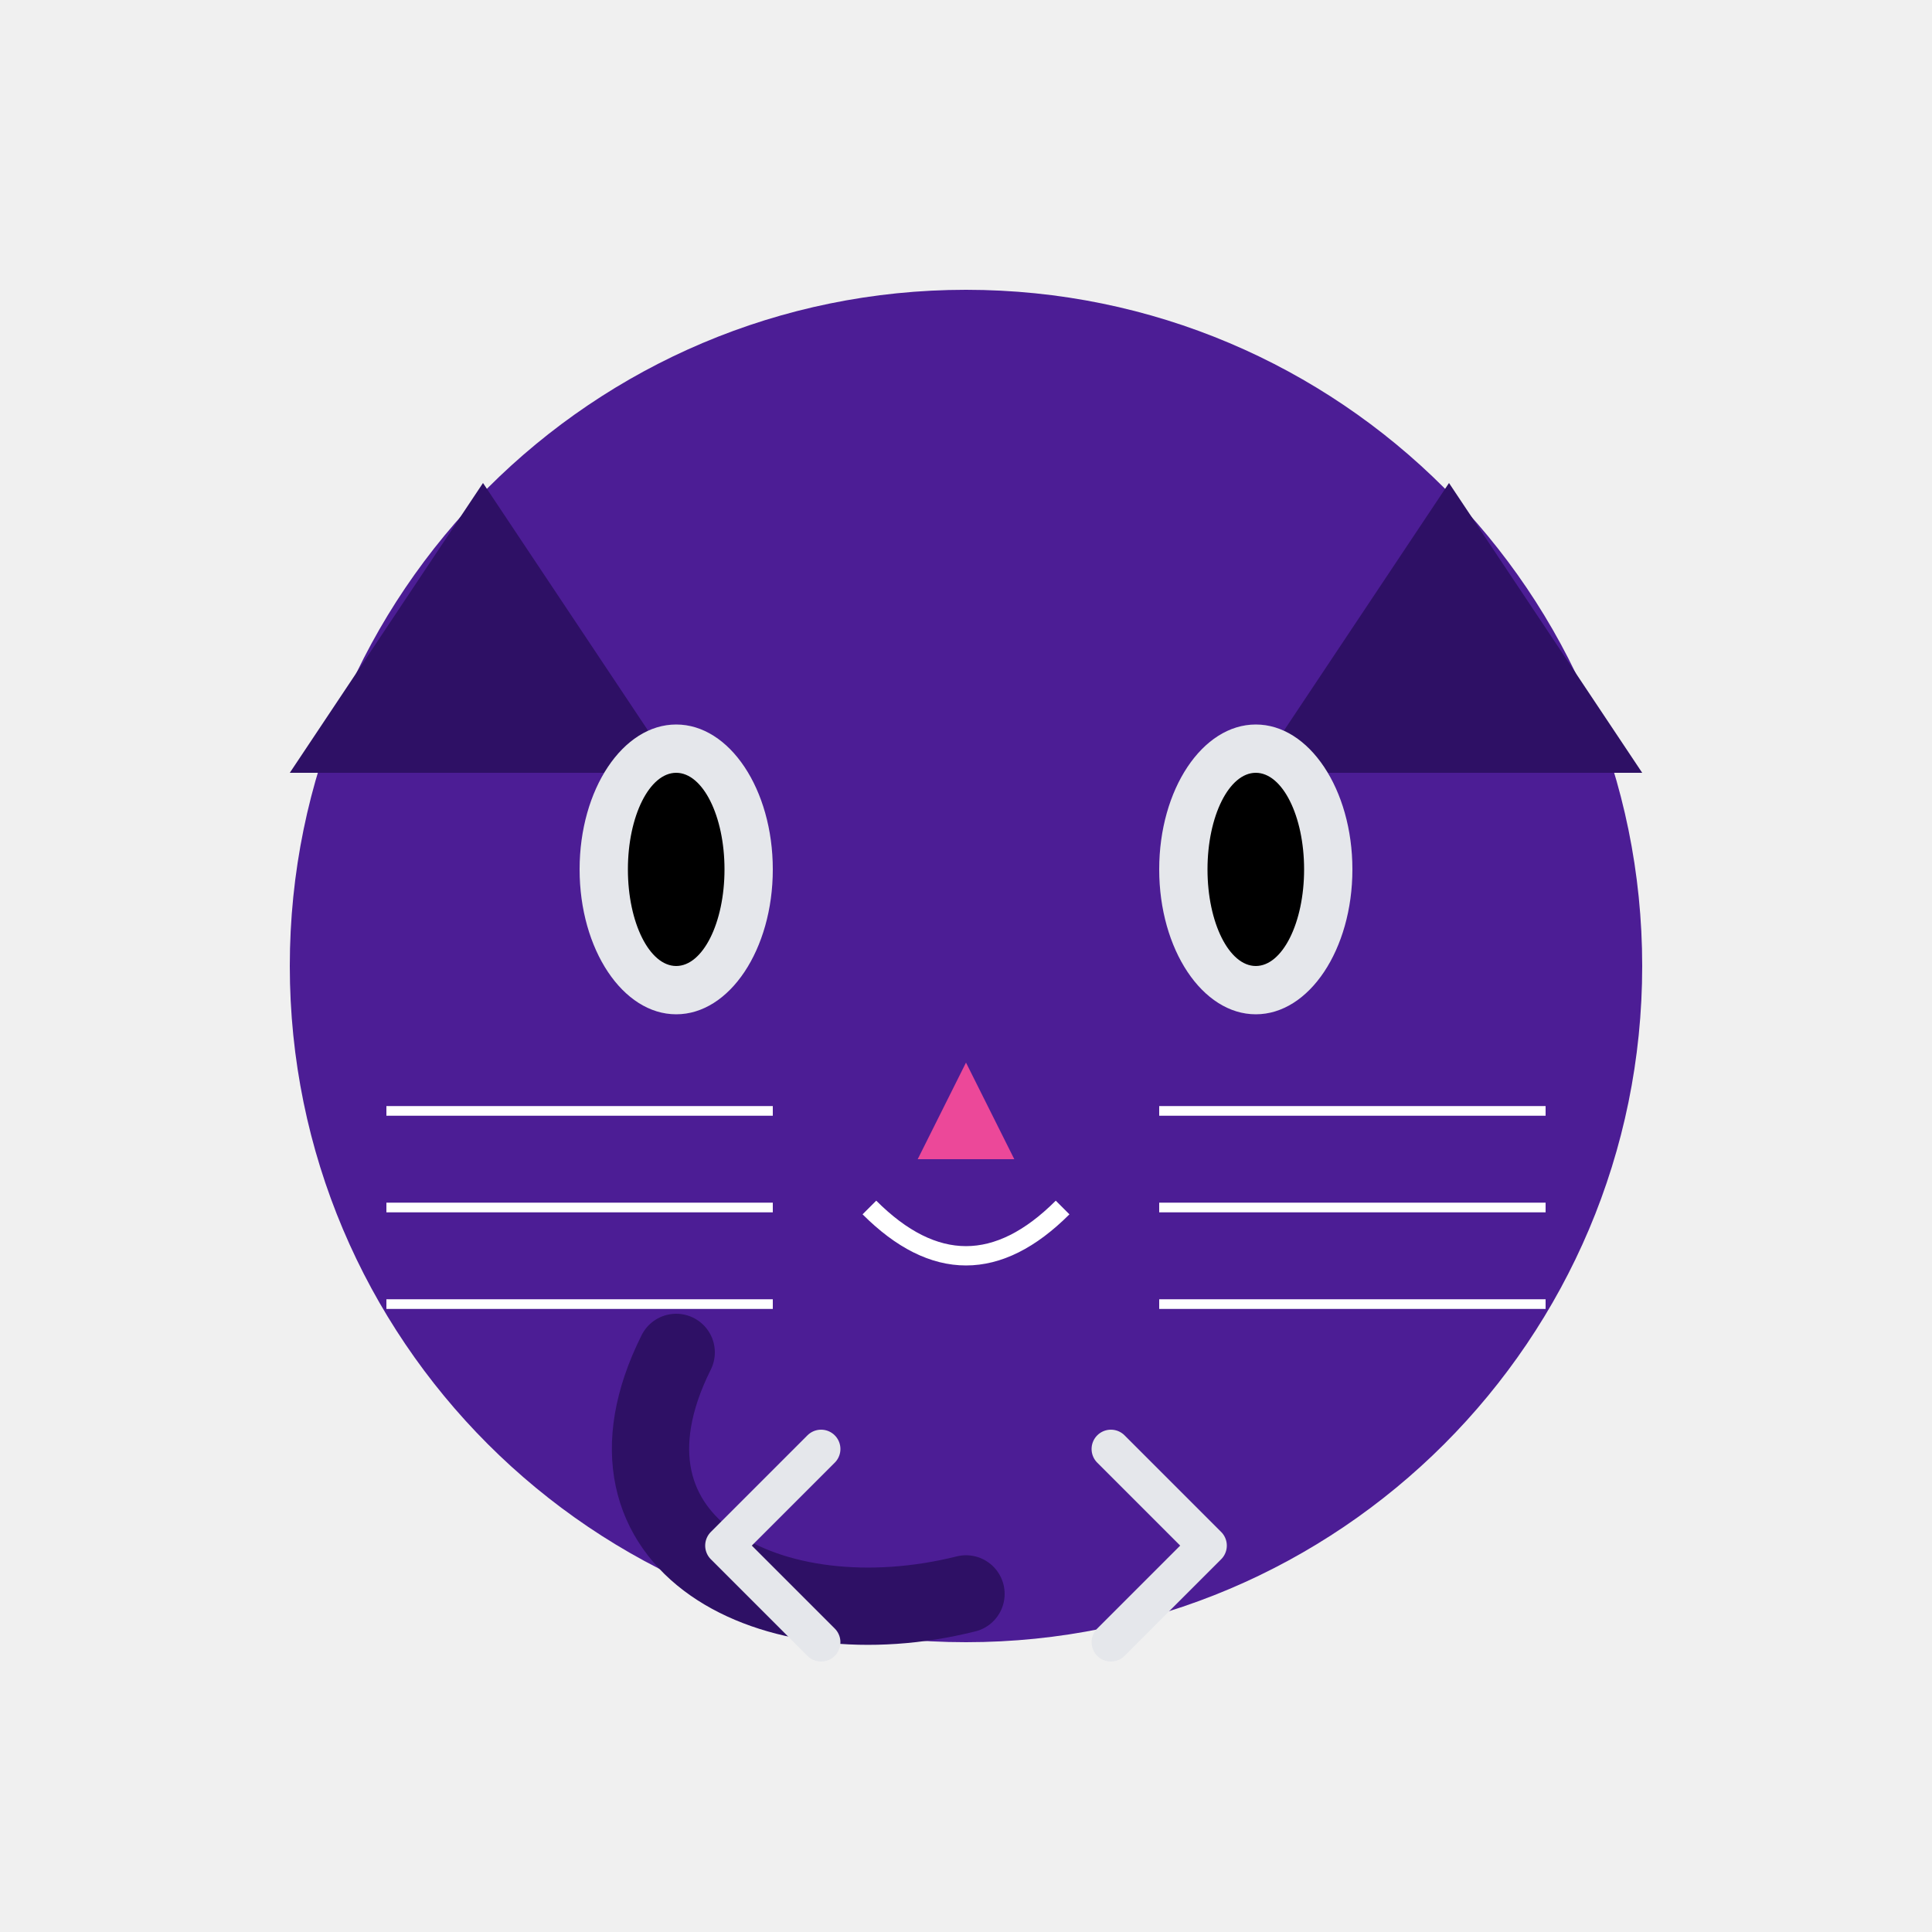
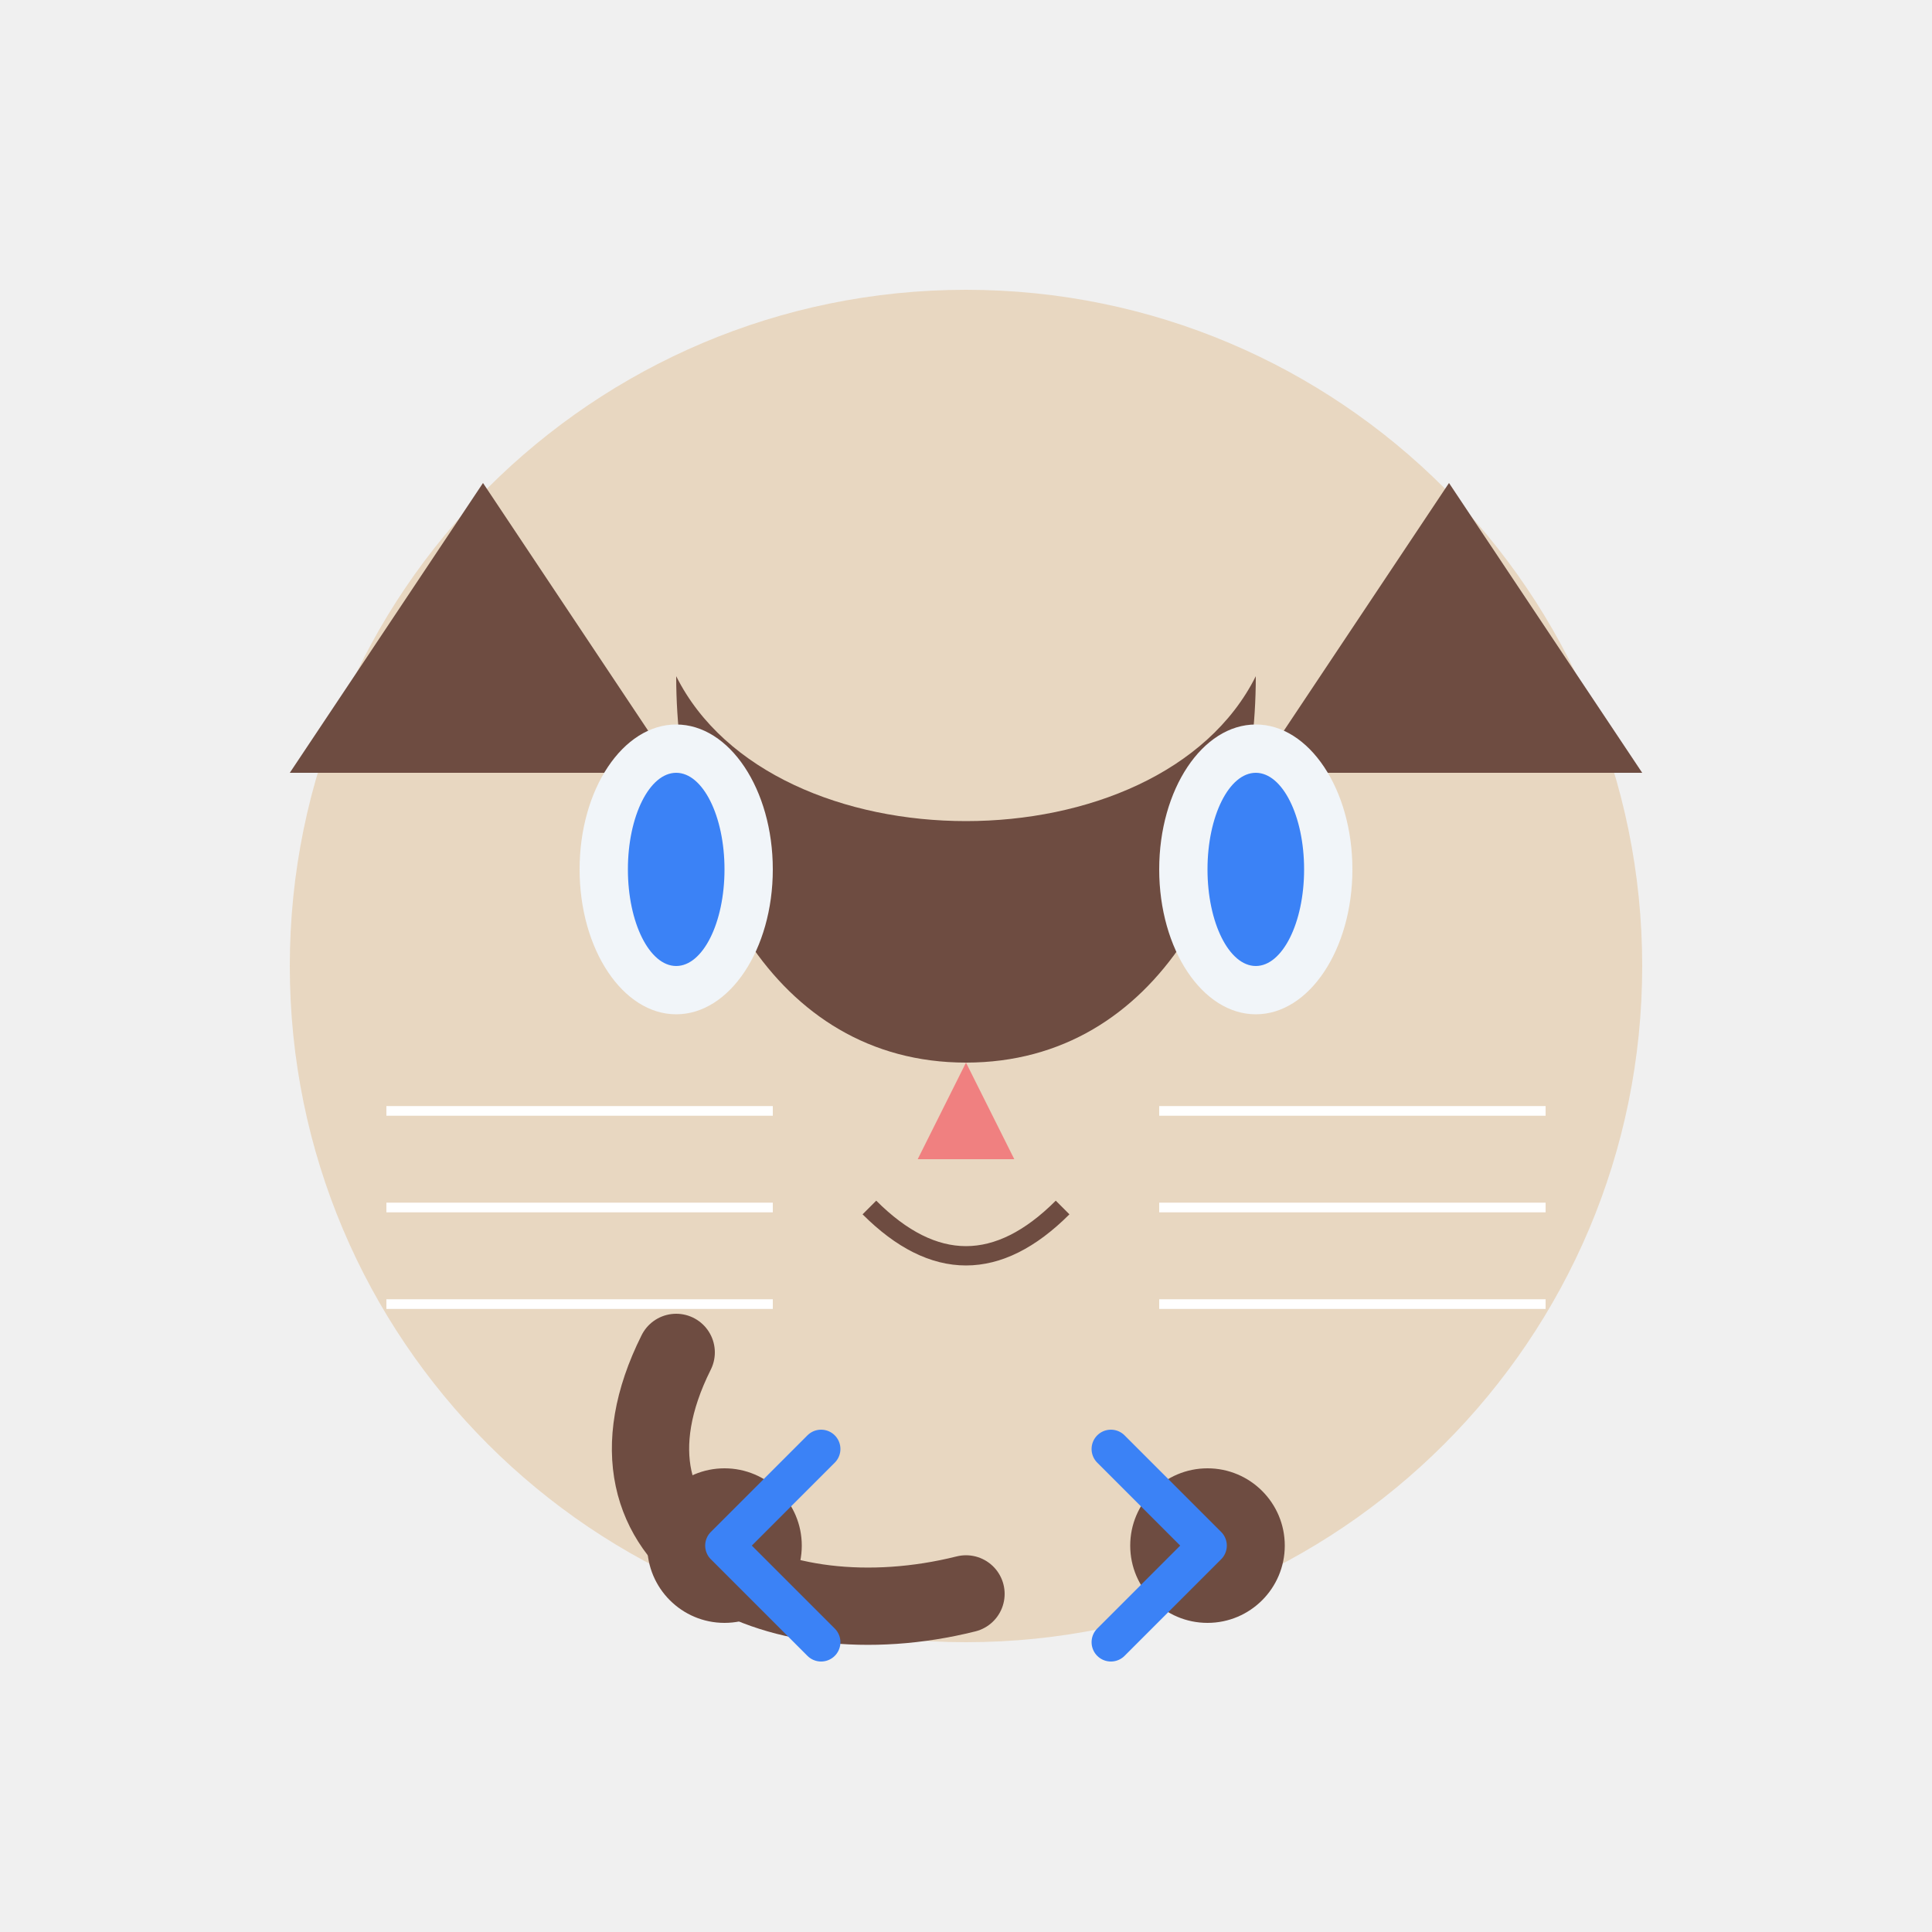
<svg xmlns="http://www.w3.org/2000/svg" width="200" height="200" viewBox="0 0 200 200" fill="none">
  <style>
    @keyframes blink {
      0%, 90%, 100% { transform: scaleY(1); }
      95% { transform: scaleY(0.1); }
    }
    .eye-blink {
      animation: blink 4s infinite;
      transform-origin: center;
    }
-     
+ 
    @keyframes tail-wag {
      0%, 100% { transform: rotate(0deg); }
      50% { transform: rotate(10deg); }
    }
    .tail-wag {
      animation: tail-wag 2s infinite;
      transform-origin: 100px 140px;
    }

    @keyframes whisker-twitch {
      0%, 90%, 100% { transform: translateX(0); }
      95% { transform: translateX(2px); }
    }
    .whiskers-right {
      animation: whisker-twitch 5s infinite;
    }
    .whiskers-left {
      animation: whisker-twitch 5s infinite reverse;
    }
  </style>
-   <circle cx="100" cy="100" r="70" fill="#4C1D95" />
-   <path d="M50 50L70 80L30 80L50 50Z" fill="#2E1065" />
-   <path d="M150 50L170 80L130 80L150 50Z" fill="#2E1065" />
-   <ellipse cx="70" cy="90" rx="10" ry="15" fill="#E5E7EB" />
-   <ellipse cx="130" cy="90" rx="10" ry="15" fill="#E5E7EB" />
+   <circle cx="100" cy="100" r="70" fill="#E8D7C1" />
+   <path d="M50 50L70 80L30 80L50 50Z" fill="#6E4C41" />
+   <path d="M150 50L170 80L130 80L150 50Z" fill="#6E4C41" />
+   <path d="M70 70C80 90 120 90 130 70C130 90 120 110 100 110C80 110 70 90 70 70Z" fill="#6E4C41" />
+   <ellipse cx="70" cy="90" rx="10" ry="15" fill="#F1F5F9" />
+   <ellipse cx="130" cy="90" rx="10" ry="15" fill="#F1F5F9" />
  <g class="eye-blink">
-     <ellipse cx="70" cy="90" rx="5" ry="10" fill="black" />
-     <ellipse cx="130" cy="90" rx="5" ry="10" fill="black" />
+     <ellipse cx="70" cy="90" rx="5" ry="10" fill="#3B82F6" />
+     <ellipse cx="130" cy="90" rx="5" ry="10" fill="#3B82F6" />
  </g>
-   <path d="M100 110L95 120H105L100 110Z" fill="#EC4899" />
-   <path d="M90 125Q100 135 110 125" stroke="white" stroke-width="2" fill="none" />
+   <path d="M100 110L95 120H105L100 110Z" fill="#F08080" />
+   <path d="M90 125Q100 135 110 125" stroke="#6E4C41" stroke-width="2" fill="none" />
  <g class="whiskers-left">
    <line x1="40" y1="115" x2="80" y2="115" stroke="white" stroke-width="1" />
    <line x1="40" y1="125" x2="80" y2="125" stroke="white" stroke-width="1" />
    <line x1="40" y1="135" x2="80" y2="135" stroke="white" stroke-width="1" />
  </g>
  <g class="whiskers-right">
    <line x1="120" y1="115" x2="160" y2="115" stroke="white" stroke-width="1" />
    <line x1="120" y1="125" x2="160" y2="125" stroke="white" stroke-width="1" />
    <line x1="120" y1="135" x2="160" y2="135" stroke="white" stroke-width="1" />
  </g>
-   <path d="M70 140C60 160 80 170 100 165" stroke="#2E1065" stroke-width="8" stroke-linecap="round" class="tail-wag" />
-   <path d="M85 150L75 160L85 170" stroke="#E5E7EB" stroke-width="4" stroke-linecap="round" stroke-linejoin="round" />
-   <path d="M115 150L125 160L115 170" stroke="#E5E7EB" stroke-width="4" stroke-linecap="round" stroke-linejoin="round" />
+   <circle cx="75" cy="160" r="8" fill="#6E4C41" />
+   <circle cx="125" cy="160" r="8" fill="#6E4C41" />
+   <path d="M70 140C60 160 80 170 100 165" stroke="#6E4C41" stroke-width="8" stroke-linecap="round" class="tail-wag" />
+   <path d="M85 150L75 160L85 170" stroke="#3B82F6" stroke-width="4" stroke-linecap="round" stroke-linejoin="round" />
+   <path d="M115 150L125 160L115 170" stroke="#3B82F6" stroke-width="4" stroke-linecap="round" stroke-linejoin="round" />
</svg>
